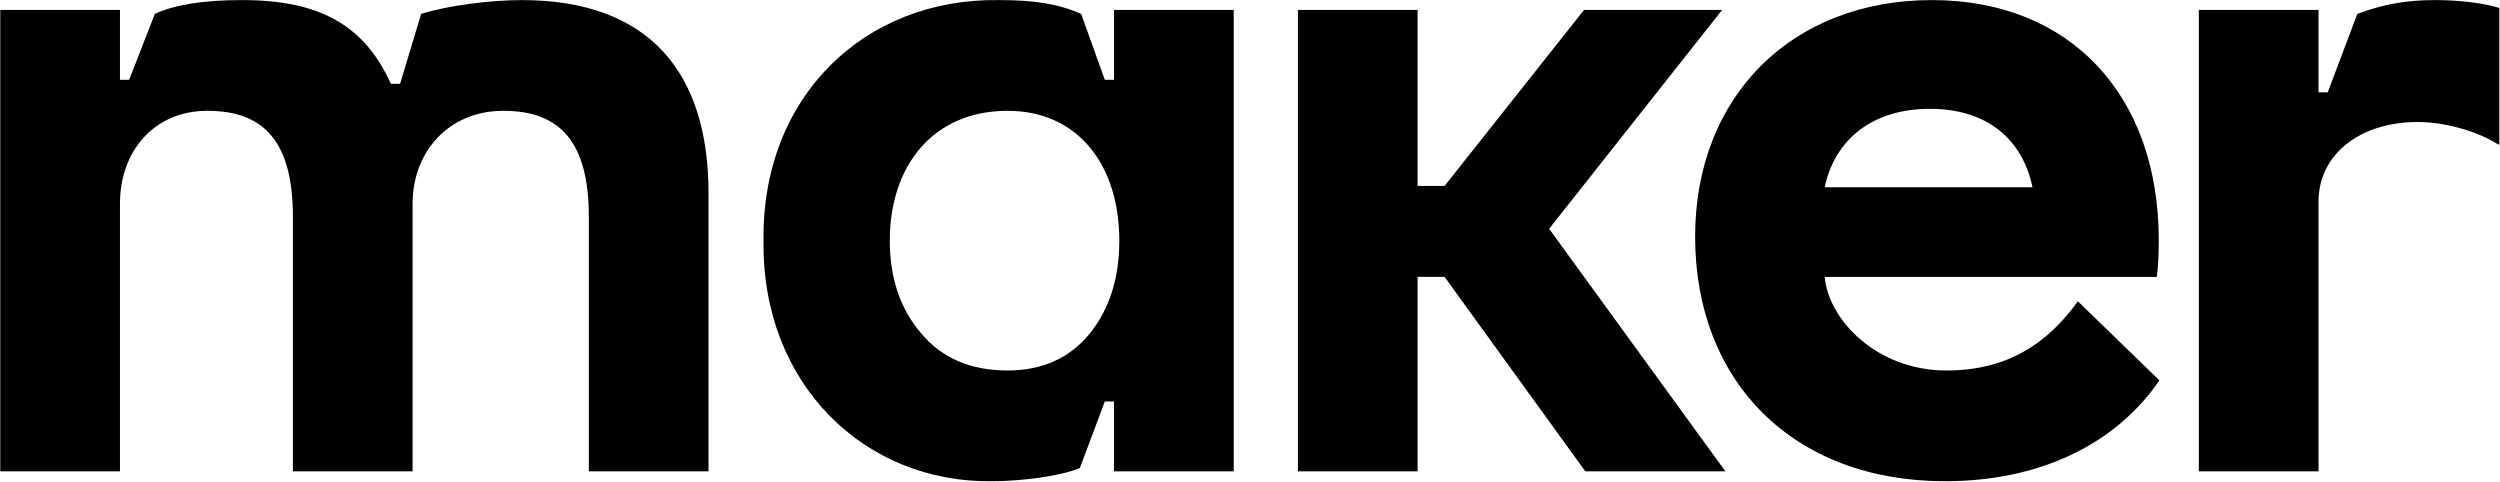
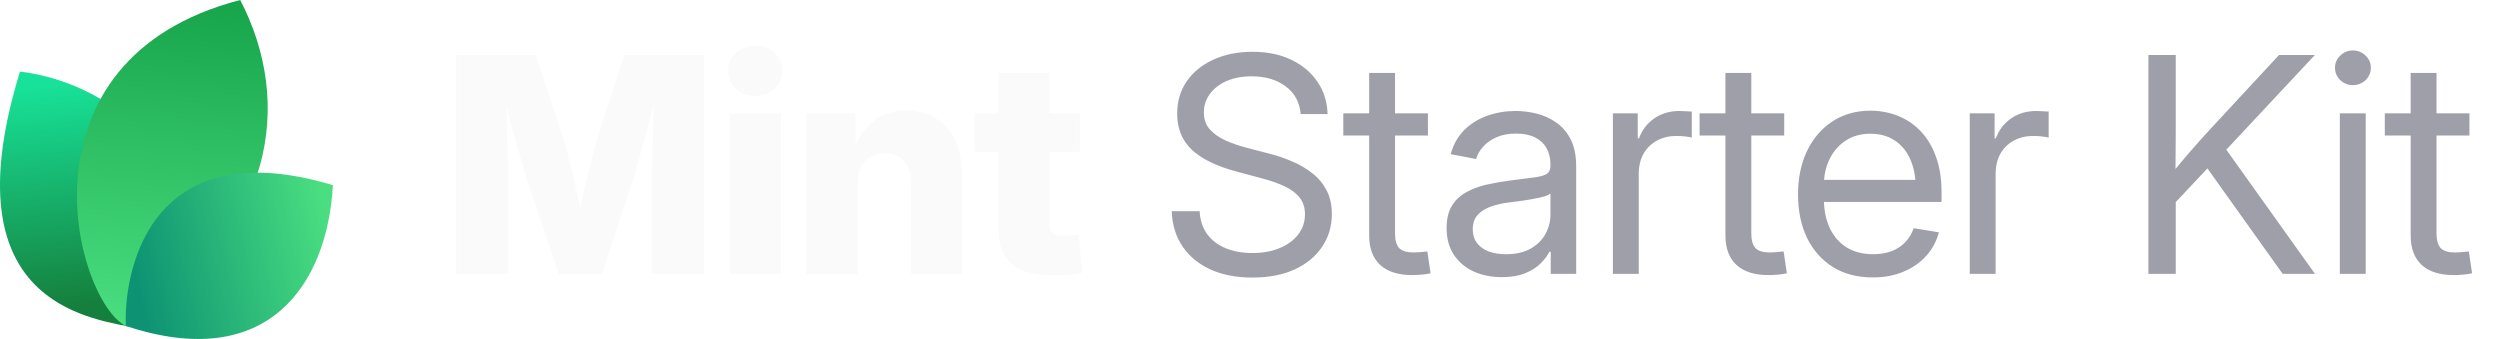
- <svg xmlns="http://www.w3.org/2000/svg" width="2004" height="386" viewBox="0 0 2004 386" fill="none">
-   <path d="M1762.58 7.989H1858.52V74.031H1865.9L1889.62 11.159C1910.7 3.234 1929.15 0.064 1952.35 0.064C1971.85 0.064 1992.41 2.706 2003.48 6.404V115.769H2002.43C1986.09 105.202 1959.73 97.806 1938.11 97.806C1891.73 97.806 1858.52 123.694 1858.52 161.734V377.823H1762.58V7.989Z" fill="black" />
-   <path d="M1559.14 385.748C1437.37 385.748 1358.82 305.97 1358.82 189.736C1358.82 77.201 1436.31 0.064 1548.59 0.064C1659.82 0.064 1730.46 76.672 1730.46 192.378C1730.46 204.53 1729.93 214.568 1728.88 221.965H1462.67C1465.83 256.835 1504.84 296.988 1560.19 296.988C1608.69 296.988 1640.84 275.855 1665.62 241.513L1730.98 304.913C1695.14 357.218 1633.46 385.748 1559.14 385.748ZM1462.67 150.111H1629.25C1621.34 112.071 1593.4 87.239 1547.01 87.239C1500.1 87.239 1470.58 112.599 1462.67 150.111Z" fill="black" />
-   <path d="M1136.36 221.963V377.822H1040.42V7.988H1136.36V149.053H1157.97L1269.73 7.988H1380.43L1241.79 183.395L1383.06 377.822H1270.78L1157.97 221.963H1136.36Z" fill="black" />
-   <path d="M795.494 385.747C693.228 387.332 610.467 308.081 612.048 192.904C610.467 77.727 692.701 -1.523 800.765 0.062C827.649 0.062 847.681 2.704 866.658 11.157L885.635 63.991H893.015V7.987H988.955V377.822H893.015V321.818H885.635L865.604 375.18C849.262 382.048 816.579 385.747 795.494 385.747ZM713.259 192.904C713.259 223.02 721.694 247.851 738.562 267.4C754.904 286.948 778.098 296.986 807.618 296.986C835.556 296.986 857.697 286.948 873.511 267.4C889.325 247.851 897.232 223.02 897.232 192.904C897.232 132.146 864.022 88.822 807.618 88.822C748.578 88.822 713.259 132.146 713.259 192.904Z" fill="black" />
-   <path d="M472.011 377.823V173.886C472.011 114.184 449.343 88.824 403.482 88.824C359.729 88.824 330.736 121.581 330.736 163.319V377.823H234.796V173.886C234.796 114.184 212.129 88.824 166.268 88.824C123.569 88.824 96.158 121.053 96.158 163.319V377.823H0.218V7.989H96.158V63.992H103.538L124.096 11.159C139.911 3.762 163.105 0.064 194.206 0.064C256.936 0.064 292.255 20.669 313.341 67.162H320.721L337.589 11.159C359.202 4.291 393.466 0.064 418.242 0.064C519.981 0.064 567.951 57.652 567.951 154.866V377.823H472.011Z" fill="black" />
+ <svg xmlns="http://www.w3.org/2000/svg" width="177" height="24" viewBox="0 0 177 24" fill="none">
+   <path d="M9.061 23.108C5.268 22.377 -3.391 20.627 1.417 5.064C9.634 6.099 16.973 14.064 9.061 23.108Z" fill="url(#paint0_linear_17557_2145)" />
+   <path d="M8.919 23.094C5.276 21.222 0.784 4.209 17.007 0C20.757 7.193 19.621 16.545 8.919 23.094Z" fill="url(#paint1_linear_17557_2145)" />
+   <path d="M8.914 23.079C8.735 19.882 10.159 9.085 23.57 13.111C23.181 20.123 18.984 26.418 8.914 23.079Z" fill="url(#paint2_linear_17557_2145)" />
+   <path d="M32.301 19.392V3.894H37.938L39.925 9.948C40.036 10.315 40.164 10.787 40.31 11.362C40.462 11.938 40.611 12.552 40.757 13.204C40.91 13.855 41.048 14.483 41.173 15.086C41.305 15.682 41.412 16.192 41.495 16.615H40.695C40.771 16.192 40.871 15.682 40.996 15.086C41.128 14.49 41.267 13.866 41.412 13.214C41.565 12.562 41.714 11.948 41.86 11.373C42.005 10.79 42.133 10.315 42.244 9.948L44.2 3.894H49.848V19.392H46.166V12.704C46.166 12.357 46.173 11.917 46.187 11.383C46.2 10.849 46.214 10.27 46.228 9.646C46.249 9.022 46.266 8.391 46.28 7.753C46.301 7.115 46.311 6.519 46.311 5.964H46.623C46.485 6.561 46.332 7.181 46.166 7.826C45.999 8.471 45.833 9.102 45.666 9.719C45.507 10.336 45.351 10.901 45.198 11.414C45.053 11.928 44.928 12.357 44.824 12.704L42.608 19.392H39.561L37.314 12.704C37.203 12.357 37.072 11.928 36.919 11.414C36.773 10.901 36.614 10.34 36.441 9.729C36.274 9.112 36.104 8.481 35.931 7.836C35.764 7.192 35.608 6.567 35.463 5.964H35.827C35.834 6.512 35.844 7.105 35.858 7.743C35.872 8.374 35.886 9.005 35.9 9.636C35.92 10.26 35.938 10.839 35.952 11.373C35.965 11.907 35.972 12.351 35.972 12.704V19.392H32.301ZM51.668 19.392V8.024H55.288V19.392H51.668ZM53.468 6.786C52.927 6.786 52.473 6.616 52.105 6.276C51.738 5.93 51.554 5.507 51.554 5.007C51.554 4.508 51.738 4.088 52.105 3.749C52.473 3.409 52.927 3.239 53.468 3.239C54.009 3.239 54.463 3.409 54.83 3.749C55.198 4.082 55.382 4.501 55.382 5.007C55.382 5.507 55.198 5.93 54.83 6.276C54.463 6.616 54.009 6.786 53.468 6.786ZM60.708 13.027V19.392H57.088V8.024H60.551L60.593 10.967H60.281C60.593 10.024 61.061 9.268 61.685 8.7C62.309 8.124 63.138 7.836 64.171 7.836C64.975 7.836 65.672 8.017 66.262 8.377C66.851 8.731 67.302 9.234 67.614 9.885C67.933 10.537 68.092 11.307 68.092 12.194V19.392H64.483V12.912C64.483 12.26 64.32 11.754 63.994 11.394C63.675 11.033 63.221 10.853 62.632 10.853C62.25 10.853 61.914 10.936 61.623 11.102C61.332 11.269 61.106 11.515 60.947 11.841C60.787 12.16 60.708 12.555 60.708 13.027ZM76.456 8.024V10.749H69.008V8.024H76.456ZM70.683 5.163H74.292V15.783C74.292 16.102 74.361 16.334 74.5 16.48C74.646 16.625 74.899 16.698 75.259 16.698C75.405 16.698 75.596 16.688 75.831 16.667C76.074 16.646 76.251 16.629 76.362 16.615L76.632 19.309C76.313 19.378 75.963 19.427 75.582 19.455C75.207 19.482 74.836 19.496 74.469 19.496C73.2 19.496 72.25 19.222 71.619 18.674C70.995 18.127 70.683 17.308 70.683 16.22V5.163Z" fill="#FAFAFA" />
+   <path d="M88.667 19.652C87.523 19.652 86.528 19.458 85.682 19.07C84.843 18.681 84.188 18.137 83.716 17.437C83.245 16.736 82.992 15.908 82.957 14.951H84.933C84.968 15.596 85.148 16.14 85.474 16.584C85.8 17.021 86.24 17.354 86.795 17.582C87.35 17.804 87.974 17.915 88.667 17.915C89.388 17.915 90.026 17.801 90.581 17.572C91.143 17.343 91.583 17.024 91.902 16.615C92.228 16.199 92.391 15.717 92.391 15.169C92.391 14.698 92.266 14.306 92.017 13.994C91.767 13.675 91.413 13.408 90.956 13.193C90.498 12.978 89.954 12.787 89.323 12.621L87.502 12.132C86.123 11.765 85.082 11.255 84.382 10.603C83.689 9.944 83.342 9.095 83.342 8.055C83.342 7.174 83.571 6.404 84.028 5.746C84.486 5.087 85.117 4.577 85.921 4.217C86.726 3.849 87.645 3.666 88.678 3.666C89.718 3.666 90.63 3.853 91.413 4.227C92.204 4.602 92.824 5.122 93.275 5.787C93.726 6.446 93.965 7.209 93.993 8.076H92.089C92.013 7.23 91.656 6.574 91.018 6.11C90.387 5.638 89.586 5.403 88.615 5.403C87.95 5.403 87.36 5.513 86.847 5.735C86.341 5.957 85.946 6.262 85.661 6.651C85.377 7.032 85.235 7.469 85.235 7.961C85.235 8.447 85.377 8.849 85.661 9.168C85.946 9.48 86.317 9.74 86.774 9.948C87.232 10.149 87.724 10.319 88.251 10.457L89.884 10.884C90.439 11.023 90.977 11.206 91.496 11.435C92.023 11.657 92.495 11.934 92.911 12.267C93.334 12.593 93.67 12.995 93.92 13.474C94.17 13.945 94.294 14.504 94.294 15.149C94.294 16.015 94.066 16.788 93.608 17.468C93.157 18.148 92.512 18.681 91.673 19.07C90.834 19.458 89.832 19.652 88.667 19.652ZM101.097 8.024V9.594H95.106V8.024H101.097ZM96.937 5.163H98.767V16.521C98.767 17 98.865 17.347 99.059 17.562C99.26 17.77 99.6 17.874 100.078 17.874C100.21 17.874 100.366 17.867 100.546 17.853C100.733 17.832 100.903 17.815 101.056 17.801L101.285 19.351C101.097 19.392 100.886 19.423 100.65 19.444C100.414 19.465 100.189 19.475 99.974 19.475C98.996 19.475 98.244 19.236 97.717 18.758C97.197 18.272 96.937 17.579 96.937 16.677V5.163ZM106.33 19.621C105.595 19.621 104.932 19.489 104.343 19.226C103.754 18.955 103.285 18.564 102.939 18.05C102.592 17.53 102.419 16.896 102.419 16.147C102.419 15.495 102.547 14.965 102.804 14.556C103.06 14.146 103.403 13.828 103.833 13.599C104.263 13.363 104.742 13.186 105.269 13.068C105.796 12.95 106.333 12.857 106.881 12.787C107.574 12.69 108.132 12.617 108.555 12.569C108.978 12.52 109.287 12.441 109.481 12.33C109.675 12.212 109.772 12.014 109.772 11.737V11.654C109.772 11.203 109.679 10.815 109.492 10.489C109.311 10.163 109.041 9.91 108.68 9.729C108.32 9.549 107.872 9.459 107.338 9.459C106.805 9.459 106.34 9.546 105.945 9.719C105.556 9.892 105.241 10.118 104.998 10.395C104.755 10.665 104.593 10.953 104.509 11.258L102.71 10.915C102.897 10.222 103.22 9.65 103.677 9.199C104.135 8.748 104.679 8.412 105.31 8.19C105.941 7.968 106.607 7.857 107.307 7.857C107.8 7.857 108.295 7.92 108.795 8.044C109.301 8.169 109.765 8.381 110.188 8.679C110.611 8.97 110.951 9.369 111.208 9.875C111.464 10.374 111.593 11.005 111.593 11.768V19.392H109.793V17.822H109.7C109.568 18.085 109.363 18.359 109.086 18.643C108.809 18.921 108.444 19.153 107.994 19.34C107.543 19.527 106.988 19.621 106.33 19.621ZM106.621 17.998C107.321 17.998 107.904 17.867 108.368 17.603C108.84 17.333 109.19 16.986 109.419 16.563C109.654 16.133 109.772 15.682 109.772 15.211V13.692C109.703 13.769 109.554 13.841 109.325 13.911C109.096 13.973 108.829 14.032 108.524 14.088C108.226 14.143 107.921 14.192 107.609 14.233C107.304 14.275 107.033 14.309 106.798 14.337C106.354 14.393 105.938 14.49 105.549 14.628C105.168 14.76 104.86 14.954 104.624 15.211C104.388 15.467 104.27 15.811 104.27 16.241C104.27 16.615 104.367 16.934 104.561 17.198C104.762 17.461 105.04 17.662 105.393 17.801C105.747 17.933 106.156 17.998 106.621 17.998ZM114.193 19.392V8.024H115.951V9.792H116.045C116.253 9.209 116.61 8.741 117.116 8.388C117.622 8.034 118.219 7.857 118.905 7.857C119.058 7.857 119.217 7.864 119.384 7.878C119.55 7.885 119.682 7.892 119.779 7.899V9.74C119.716 9.719 119.578 9.695 119.363 9.667C119.155 9.639 118.922 9.625 118.666 9.625C118.174 9.625 117.726 9.733 117.324 9.948C116.922 10.163 116.603 10.471 116.367 10.874C116.138 11.276 116.024 11.758 116.024 12.319V19.392H114.193ZM126.322 8.024V9.594H120.33V8.024H126.322ZM122.161 5.163H123.992V16.521C123.992 17 124.089 17.347 124.283 17.562C124.484 17.77 124.824 17.874 125.302 17.874C125.434 17.874 125.59 17.867 125.77 17.853C125.958 17.832 126.127 17.815 126.28 17.801L126.509 19.351C126.322 19.392 126.11 19.423 125.874 19.444C125.639 19.465 125.413 19.475 125.198 19.475C124.221 19.475 123.468 19.236 122.941 18.758C122.421 18.272 122.161 17.579 122.161 16.677V5.163ZM132.604 19.642C131.502 19.642 130.555 19.396 129.765 18.903C128.974 18.404 128.364 17.714 127.934 16.834C127.511 15.946 127.3 14.927 127.3 13.775C127.3 12.611 127.511 11.584 127.934 10.697C128.364 9.802 128.964 9.102 129.734 8.596C130.51 8.089 131.408 7.836 132.428 7.836C133.1 7.836 133.738 7.954 134.341 8.19C134.952 8.426 135.489 8.783 135.954 9.261C136.425 9.74 136.793 10.343 137.056 11.071C137.327 11.792 137.462 12.645 137.462 13.63V14.296H128.433V12.735H136.463L135.631 13.297C135.631 12.541 135.506 11.876 135.257 11.3C135.007 10.725 134.643 10.277 134.165 9.958C133.686 9.632 133.107 9.469 132.428 9.469C131.748 9.469 131.162 9.632 130.67 9.958C130.177 10.284 129.796 10.725 129.526 11.279C129.262 11.827 129.13 12.441 129.13 13.12V14.046C129.13 14.864 129.273 15.572 129.557 16.168C129.841 16.757 130.243 17.211 130.763 17.53C131.283 17.842 131.901 17.998 132.615 17.998C133.093 17.998 133.523 17.929 133.905 17.79C134.293 17.645 134.619 17.433 134.882 17.156C135.153 16.879 135.354 16.546 135.486 16.157L137.275 16.449C137.108 17.08 136.81 17.634 136.38 18.113C135.95 18.591 135.413 18.966 134.768 19.236C134.123 19.507 133.402 19.642 132.604 19.642ZM139.459 19.392V8.024H141.217V9.792H141.311C141.519 9.209 141.876 8.741 142.382 8.388C142.888 8.034 143.485 7.857 144.171 7.857C144.324 7.857 144.483 7.864 144.649 7.878C144.816 7.885 144.948 7.892 145.045 7.899V9.74C144.982 9.719 144.844 9.695 144.629 9.667C144.421 9.639 144.188 9.625 143.932 9.625C143.439 9.625 142.992 9.733 142.59 9.948C142.188 10.163 141.869 10.471 141.633 10.874C141.404 11.276 141.29 11.758 141.29 12.319V19.392H139.459ZM153.429 14.961V12.715C153.783 12.257 154.136 11.82 154.49 11.404C154.844 10.981 155.204 10.565 155.572 10.156C155.939 9.74 156.314 9.327 156.695 8.918L161.355 3.894H163.893L157.277 10.967H157.184L153.429 14.961ZM152.108 19.392V3.894H154.043V9.241L154.022 12.559L154.043 13.505V19.392H152.108ZM161.615 19.392L155.967 11.477L157.173 9.969L163.903 19.392H161.615ZM165.661 19.392V8.024H167.492V19.392H165.661ZM166.587 6.027C166.24 6.027 165.942 5.909 165.692 5.673C165.443 5.43 165.318 5.139 165.318 4.799C165.318 4.459 165.443 4.172 165.692 3.936C165.942 3.693 166.24 3.572 166.587 3.572C166.934 3.572 167.232 3.693 167.482 3.936C167.731 4.172 167.856 4.459 167.856 4.799C167.856 5.139 167.731 5.43 167.482 5.673C167.232 5.909 166.934 6.027 166.587 6.027ZM174.836 8.024V9.594H168.844V8.024H174.836ZM170.675 5.163H172.506V16.521C172.506 17 172.603 17.347 172.797 17.562C172.998 17.77 173.338 17.874 173.816 17.874C173.948 17.874 174.104 17.867 174.284 17.853C174.472 17.832 174.641 17.815 174.794 17.801L175.023 19.351C174.836 19.392 174.624 19.423 174.388 19.444C174.153 19.465 173.927 19.475 173.712 19.475C172.735 19.475 171.982 19.236 171.455 18.758C170.935 18.272 170.675 17.579 170.675 16.677V5.163Z" fill="#9F9FA9" />
+   <defs>
+     <linearGradient id="paint0_linear_17557_2145" x1="3.776" y1="5.916" x2="5.232" y2="21.559" gradientUnits="userSpaceOnUse">
+       <stop stop-color="#18E299" />
+       <stop offset="1" stop-color="#15803D" />
+     </linearGradient>
+     <linearGradient id="paint1_linear_17557_2145" x1="12.171" y1="-0.718" x2="10.19" y2="22.983" gradientUnits="userSpaceOnUse">
+       <stop stop-color="#16A34A" />
+       <stop offset="1" stop-color="#4ADE80" />
+     </linearGradient>
+     <linearGradient id="paint2_linear_17557_2145" x1="23.133" y1="15.353" x2="9.338" y2="18.52" gradientUnits="userSpaceOnUse">
+       <stop stop-color="#4ADE80" />
+       <stop offset="1" stop-color="#0D9373" />
+     </linearGradient>
+   </defs>
</svg>
